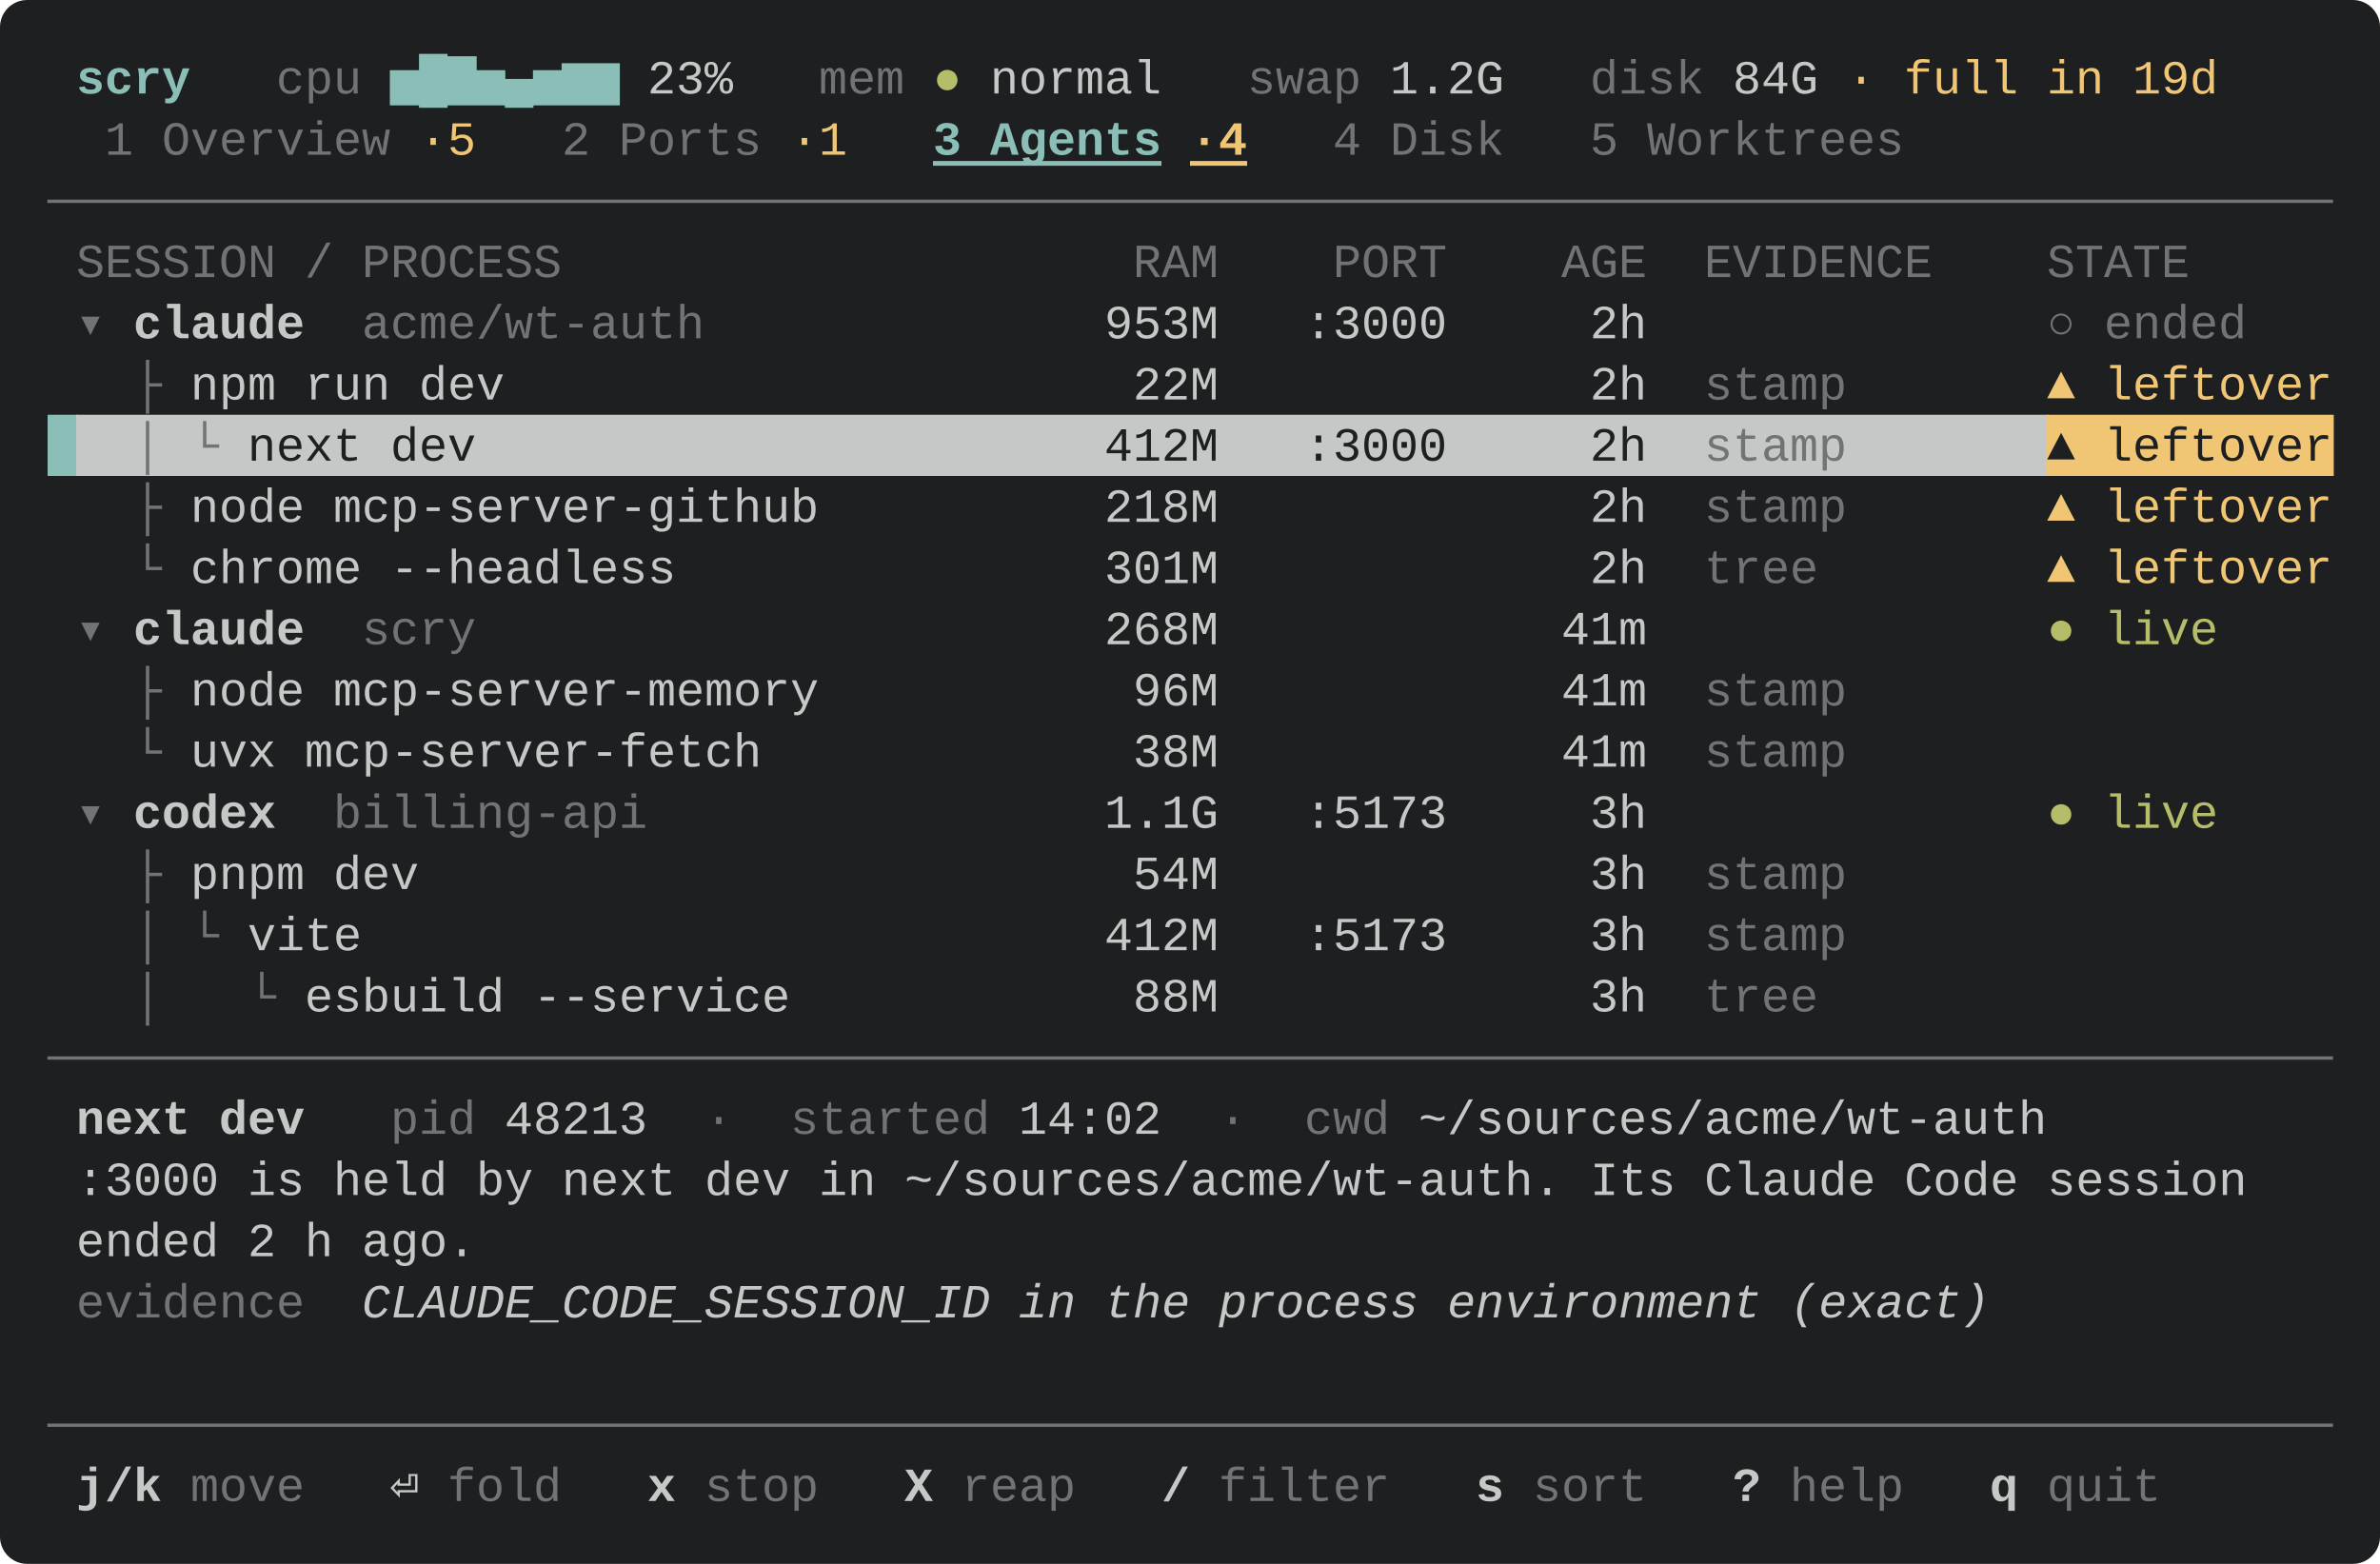
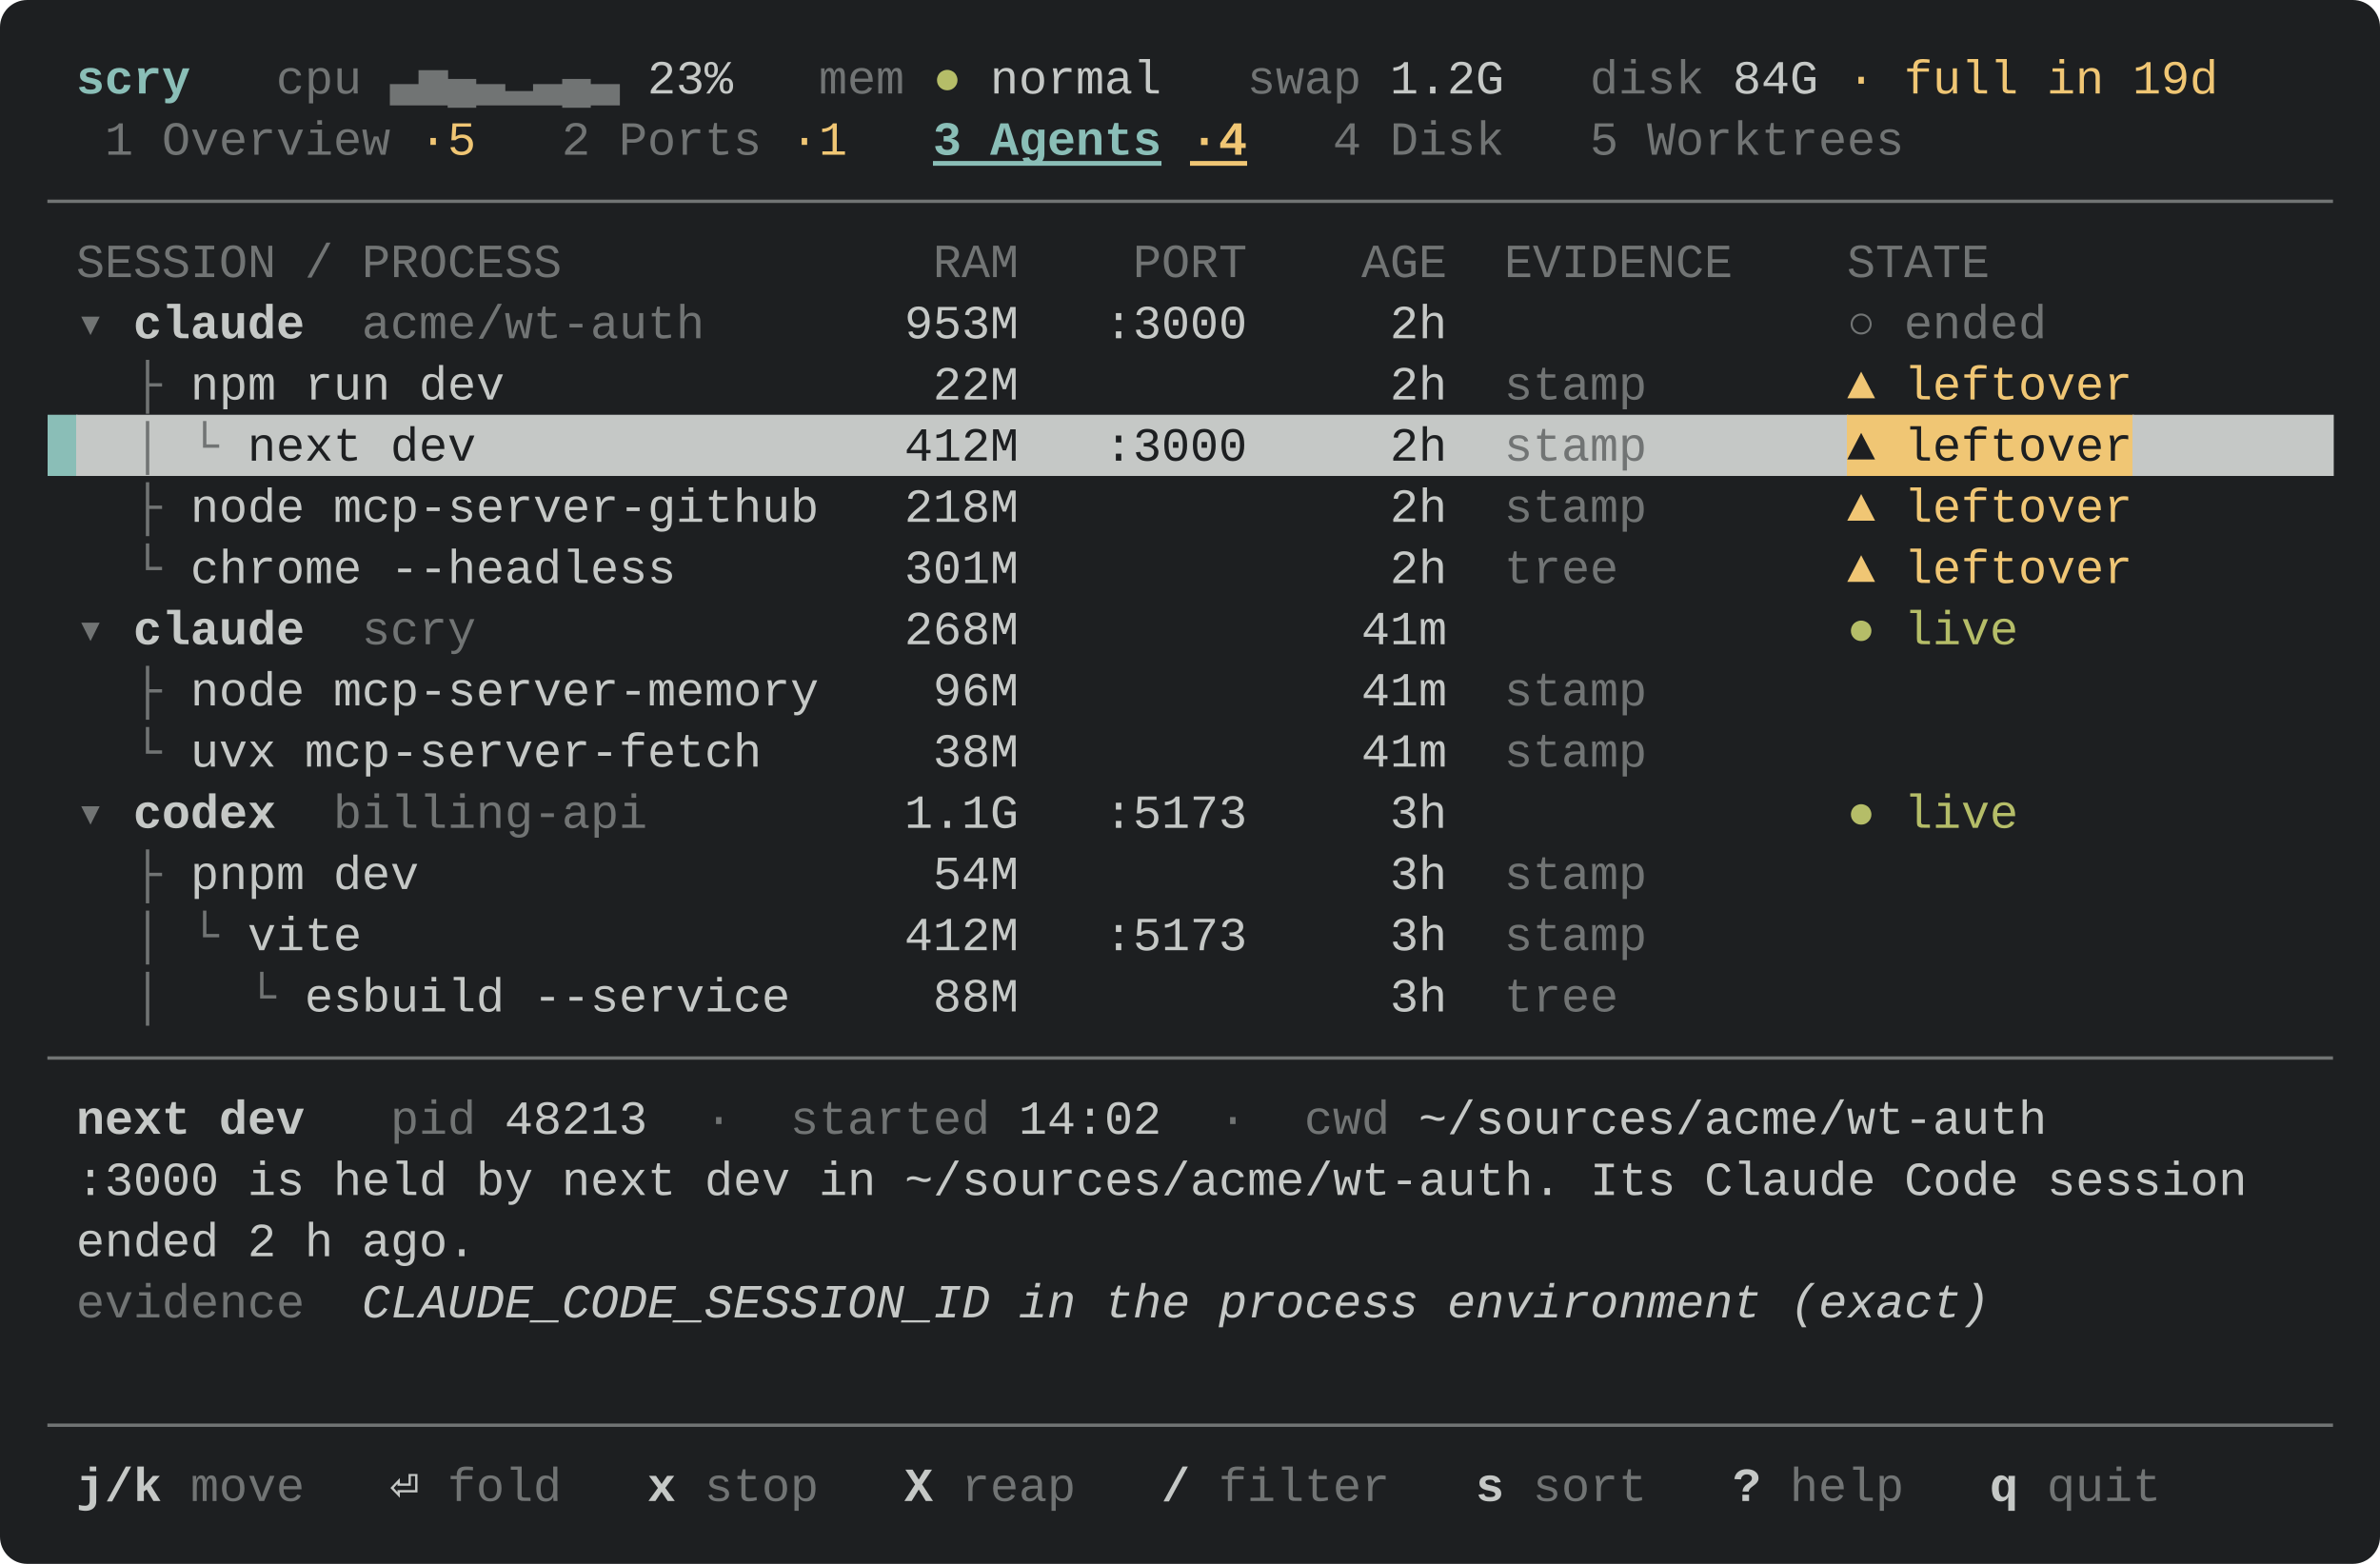
<svg xmlns="http://www.w3.org/2000/svg" width="700" height="460" viewBox="0 0 700 460">
  <style>text{font-family:ui-monospace,SFMono-Regular,"SF Mono",Menlo,Consolas,"Liberation Mono","DejaVu Sans Mono",monospace;font-size:14px;white-space:pre}</style>
  <rect width="700" height="460" rx="8" fill="#1d1f21" />
  <g transform="translate(14 14)">
    <text x="8.4" y="13.5" fill="#8abeb7" textLength="33.6" lengthAdjust="spacingAndGlyphs" xml:space="preserve" font-weight="700">scry</text>
-     <text x="67.2" y="13.5" fill="#717474" textLength="25.2" lengthAdjust="spacingAndGlyphs" xml:space="preserve">cpu</text>
-     <text x="100.8" y="13.5" fill="#8abeb7" textLength="67.2" lengthAdjust="spacingAndGlyphs" xml:space="preserve">▅█▇▅▄▅▆▆</text>
+     <text x="67.2" y="13.5" fill="#717474" textLength="100.8" lengthAdjust="spacingAndGlyphs" xml:space="preserve">cpu ▃▅▄▃▂▃▄▃</text>
    <text x="176.4" y="13.5" fill="#c5c8c6" textLength="25.2" lengthAdjust="spacingAndGlyphs" xml:space="preserve">23%</text>
    <text x="226.8" y="13.5" fill="#717474" textLength="25.2" lengthAdjust="spacingAndGlyphs" xml:space="preserve">mem</text>
    <text x="260.4" y="13.5" fill="#b5bd68" textLength="8.4" lengthAdjust="spacingAndGlyphs" xml:space="preserve">●</text>
    <text x="277.2" y="13.5" fill="#c5c8c6" textLength="50.4" lengthAdjust="spacingAndGlyphs" xml:space="preserve">normal</text>
    <text x="352.8" y="13.5" fill="#717474" textLength="33.6" lengthAdjust="spacingAndGlyphs" xml:space="preserve">swap</text>
    <text x="394.8" y="13.5" fill="#c5c8c6" textLength="33.6" lengthAdjust="spacingAndGlyphs" xml:space="preserve">1.2G</text>
    <text x="453.6" y="13.5" fill="#717474" textLength="33.6" lengthAdjust="spacingAndGlyphs" xml:space="preserve">disk</text>
    <text x="495.6" y="13.5" fill="#c5c8c6" textLength="25.2" lengthAdjust="spacingAndGlyphs" xml:space="preserve">84G</text>
    <text x="529.2" y="13.5" fill="#f0c674" textLength="109.2" lengthAdjust="spacingAndGlyphs" xml:space="preserve">· full in 19d</text>
    <text x="16.8" y="31.5" fill="#717474" textLength="84.0" lengthAdjust="spacingAndGlyphs" xml:space="preserve">1 Overview</text>
    <text x="109.2" y="31.5" fill="#f0c674" textLength="16.8" lengthAdjust="spacingAndGlyphs" xml:space="preserve">·5</text>
    <text x="151.2" y="31.5" fill="#717474" textLength="58.8" lengthAdjust="spacingAndGlyphs" xml:space="preserve">2 Ports</text>
    <text x="218.4" y="31.5" fill="#f0c674" textLength="16.8" lengthAdjust="spacingAndGlyphs" xml:space="preserve">·1</text>
    <text x="260.4" y="31.5" fill="#8abeb7" textLength="67.2" lengthAdjust="spacingAndGlyphs" xml:space="preserve" font-weight="700" text-decoration="underline">3 Agents</text>
    <text x="336.0" y="31.5" fill="#f0c674" textLength="16.8" lengthAdjust="spacingAndGlyphs" xml:space="preserve" font-weight="700" text-decoration="underline">·4</text>
    <text x="378.0" y="31.5" fill="#717474" textLength="50.4" lengthAdjust="spacingAndGlyphs" xml:space="preserve">4 Disk</text>
    <text x="453.6" y="31.5" fill="#717474" textLength="92.4" lengthAdjust="spacingAndGlyphs" xml:space="preserve">5 Worktrees</text>
    <text x="0.0" y="49.5" fill="#717474" textLength="672.0" lengthAdjust="spacingAndGlyphs" xml:space="preserve">────────────────────────────────────────────────────────────────────────────────</text>
    <text x="8.4" y="67.5" fill="#717474" textLength="142.8" lengthAdjust="spacingAndGlyphs" xml:space="preserve">SESSION / PROCESS</text>
-     <text x="319.2" y="67.5" fill="#717474" textLength="25.2" lengthAdjust="spacingAndGlyphs" xml:space="preserve">RAM</text>
-     <text x="378.0" y="67.5" fill="#717474" textLength="33.6" lengthAdjust="spacingAndGlyphs" xml:space="preserve">PORT</text>
-     <text x="445.2" y="67.5" fill="#717474" textLength="25.2" lengthAdjust="spacingAndGlyphs" xml:space="preserve">AGE</text>
-     <text x="487.2" y="67.5" fill="#717474" textLength="67.2" lengthAdjust="spacingAndGlyphs" xml:space="preserve">EVIDENCE</text>
-     <text x="588.0" y="67.5" fill="#717474" textLength="42.0" lengthAdjust="spacingAndGlyphs" xml:space="preserve">STATE</text>
+     <text x="260.4" y="67.5" fill="#717474" textLength="25.2" lengthAdjust="spacingAndGlyphs" xml:space="preserve">RAM</text>
+     <text x="319.2" y="67.5" fill="#717474" textLength="33.6" lengthAdjust="spacingAndGlyphs" xml:space="preserve">PORT</text>
+     <text x="386.4" y="67.5" fill="#717474" textLength="25.2" lengthAdjust="spacingAndGlyphs" xml:space="preserve">AGE</text>
+     <text x="428.4" y="67.5" fill="#717474" textLength="67.2" lengthAdjust="spacingAndGlyphs" xml:space="preserve">EVIDENCE</text>
+     <text x="529.2" y="67.5" fill="#717474" textLength="42.0" lengthAdjust="spacingAndGlyphs" xml:space="preserve">STATE</text>
    <text x="8.4" y="85.5" fill="#717474" textLength="8.4" lengthAdjust="spacingAndGlyphs" xml:space="preserve">▾</text>
    <text x="25.2" y="85.5" fill="#c5c8c6" textLength="50.4" lengthAdjust="spacingAndGlyphs" xml:space="preserve" font-weight="700">claude</text>
    <text x="92.4" y="85.5" fill="#717474" textLength="100.8" lengthAdjust="spacingAndGlyphs" xml:space="preserve">acme/wt-auth</text>
-     <text x="310.8" y="85.5" fill="#c5c8c6" textLength="33.6" lengthAdjust="spacingAndGlyphs" xml:space="preserve">953M</text>
-     <text x="369.6" y="85.5" fill="#c5c8c6" textLength="42.0" lengthAdjust="spacingAndGlyphs" xml:space="preserve">:3000</text>
-     <text x="453.6" y="85.5" fill="#c5c8c6" textLength="16.8" lengthAdjust="spacingAndGlyphs" xml:space="preserve">2h</text>
-     <text x="588.0" y="85.5" fill="#717474" textLength="58.8" lengthAdjust="spacingAndGlyphs" xml:space="preserve">○ ended</text>
+     <text x="252.0" y="85.5" fill="#c5c8c6" textLength="33.6" lengthAdjust="spacingAndGlyphs" xml:space="preserve">953M</text>
+     <text x="310.8" y="85.5" fill="#c5c8c6" textLength="42.0" lengthAdjust="spacingAndGlyphs" xml:space="preserve">:3000</text>
+     <text x="394.8" y="85.5" fill="#c5c8c6" textLength="16.8" lengthAdjust="spacingAndGlyphs" xml:space="preserve">2h</text>
+     <text x="529.2" y="85.5" fill="#717474" textLength="58.8" lengthAdjust="spacingAndGlyphs" xml:space="preserve">○ ended</text>
    <text x="25.2" y="103.5" fill="#717474" textLength="8.4" lengthAdjust="spacingAndGlyphs" xml:space="preserve">├</text>
    <text x="42.0" y="103.5" fill="#c5c8c6" textLength="92.4" lengthAdjust="spacingAndGlyphs" xml:space="preserve">npm run dev</text>
-     <text x="319.2" y="103.5" fill="#c5c8c6" textLength="25.2" lengthAdjust="spacingAndGlyphs" xml:space="preserve">22M</text>
-     <text x="453.6" y="103.5" fill="#c5c8c6" textLength="16.8" lengthAdjust="spacingAndGlyphs" xml:space="preserve">2h</text>
-     <text x="487.2" y="103.5" fill="#717474" textLength="42.0" lengthAdjust="spacingAndGlyphs" xml:space="preserve">stamp</text>
-     <text x="588.0" y="103.5" fill="#f0c674" textLength="84.0" lengthAdjust="spacingAndGlyphs" xml:space="preserve">▲ leftover</text>
+     <text x="260.4" y="103.5" fill="#c5c8c6" textLength="25.2" lengthAdjust="spacingAndGlyphs" xml:space="preserve">22M</text>
+     <text x="394.8" y="103.5" fill="#c5c8c6" textLength="16.8" lengthAdjust="spacingAndGlyphs" xml:space="preserve">2h</text>
+     <text x="428.4" y="103.5" fill="#717474" textLength="42.0" lengthAdjust="spacingAndGlyphs" xml:space="preserve">stamp</text>
+     <text x="529.2" y="103.5" fill="#f0c674" textLength="84.0" lengthAdjust="spacingAndGlyphs" xml:space="preserve">▲ leftover</text>
    <rect x="0.0" y="108" width="8.8" height="18" fill="#8abeb7" />
-     <rect x="8.4" y="108" width="580.0" height="18" fill="#c5c8c6" />
-     <rect x="588.0" y="108" width="84.4" height="18" fill="#f0c674" />
+     <rect x="8.4" y="108" width="521.2" height="18" fill="#c5c8c6" />
+     <rect x="529.2" y="108" width="84.4" height="18" fill="#f0c674" />
+     <rect x="613.2" y="108" width="59.2" height="18" fill="#c5c8c6" />
    <text x="25.2" y="121.5" fill="#717474" textLength="25.2" lengthAdjust="spacingAndGlyphs" xml:space="preserve">│ └</text>
    <text x="58.8" y="121.5" fill="#1d1f21" textLength="67.2" lengthAdjust="spacingAndGlyphs" xml:space="preserve">next dev</text>
-     <text x="310.8" y="121.5" fill="#1d1f21" textLength="33.6" lengthAdjust="spacingAndGlyphs" xml:space="preserve">412M</text>
-     <text x="369.6" y="121.5" fill="#1d1f21" textLength="42.0" lengthAdjust="spacingAndGlyphs" xml:space="preserve">:3000</text>
-     <text x="453.6" y="121.5" fill="#1d1f21" textLength="16.8" lengthAdjust="spacingAndGlyphs" xml:space="preserve">2h</text>
-     <text x="487.2" y="121.5" fill="#717474" textLength="42.0" lengthAdjust="spacingAndGlyphs" xml:space="preserve">stamp</text>
-     <text x="588.0" y="121.5" fill="#1d1f21" textLength="84.0" lengthAdjust="spacingAndGlyphs" xml:space="preserve">▲ leftover</text>
+     <text x="252.0" y="121.5" fill="#1d1f21" textLength="33.6" lengthAdjust="spacingAndGlyphs" xml:space="preserve">412M</text>
+     <text x="310.8" y="121.5" fill="#1d1f21" textLength="42.0" lengthAdjust="spacingAndGlyphs" xml:space="preserve">:3000</text>
+     <text x="394.8" y="121.5" fill="#1d1f21" textLength="16.8" lengthAdjust="spacingAndGlyphs" xml:space="preserve">2h</text>
+     <text x="428.4" y="121.5" fill="#717474" textLength="42.0" lengthAdjust="spacingAndGlyphs" xml:space="preserve">stamp</text>
+     <text x="529.2" y="121.5" fill="#1d1f21" textLength="84.0" lengthAdjust="spacingAndGlyphs" xml:space="preserve">▲ leftover</text>
    <text x="25.2" y="139.5" fill="#717474" textLength="8.4" lengthAdjust="spacingAndGlyphs" xml:space="preserve">├</text>
    <text x="42.0" y="139.5" fill="#c5c8c6" textLength="184.8" lengthAdjust="spacingAndGlyphs" xml:space="preserve">node mcp-server-github</text>
-     <text x="310.8" y="139.5" fill="#c5c8c6" textLength="33.6" lengthAdjust="spacingAndGlyphs" xml:space="preserve">218M</text>
-     <text x="453.6" y="139.5" fill="#c5c8c6" textLength="16.8" lengthAdjust="spacingAndGlyphs" xml:space="preserve">2h</text>
-     <text x="487.2" y="139.5" fill="#717474" textLength="42.0" lengthAdjust="spacingAndGlyphs" xml:space="preserve">stamp</text>
-     <text x="588.0" y="139.5" fill="#f0c674" textLength="84.0" lengthAdjust="spacingAndGlyphs" xml:space="preserve">▲ leftover</text>
+     <text x="252.0" y="139.5" fill="#c5c8c6" textLength="33.6" lengthAdjust="spacingAndGlyphs" xml:space="preserve">218M</text>
+     <text x="394.8" y="139.5" fill="#c5c8c6" textLength="16.8" lengthAdjust="spacingAndGlyphs" xml:space="preserve">2h</text>
+     <text x="428.4" y="139.5" fill="#717474" textLength="42.0" lengthAdjust="spacingAndGlyphs" xml:space="preserve">stamp</text>
+     <text x="529.2" y="139.5" fill="#f0c674" textLength="84.0" lengthAdjust="spacingAndGlyphs" xml:space="preserve">▲ leftover</text>
    <text x="25.2" y="157.5" fill="#717474" textLength="8.4" lengthAdjust="spacingAndGlyphs" xml:space="preserve">└</text>
    <text x="42.0" y="157.5" fill="#c5c8c6" textLength="142.8" lengthAdjust="spacingAndGlyphs" xml:space="preserve">chrome --headless</text>
-     <text x="310.8" y="157.5" fill="#c5c8c6" textLength="33.6" lengthAdjust="spacingAndGlyphs" xml:space="preserve">301M</text>
-     <text x="453.6" y="157.5" fill="#c5c8c6" textLength="16.8" lengthAdjust="spacingAndGlyphs" xml:space="preserve">2h</text>
-     <text x="487.2" y="157.5" fill="#717474" textLength="33.6" lengthAdjust="spacingAndGlyphs" xml:space="preserve">tree</text>
-     <text x="588.0" y="157.5" fill="#f0c674" textLength="84.0" lengthAdjust="spacingAndGlyphs" xml:space="preserve">▲ leftover</text>
+     <text x="252.0" y="157.5" fill="#c5c8c6" textLength="33.6" lengthAdjust="spacingAndGlyphs" xml:space="preserve">301M</text>
+     <text x="394.8" y="157.5" fill="#c5c8c6" textLength="16.8" lengthAdjust="spacingAndGlyphs" xml:space="preserve">2h</text>
+     <text x="428.4" y="157.5" fill="#717474" textLength="33.6" lengthAdjust="spacingAndGlyphs" xml:space="preserve">tree</text>
+     <text x="529.2" y="157.5" fill="#f0c674" textLength="84.0" lengthAdjust="spacingAndGlyphs" xml:space="preserve">▲ leftover</text>
    <text x="8.4" y="175.5" fill="#717474" textLength="8.4" lengthAdjust="spacingAndGlyphs" xml:space="preserve">▾</text>
    <text x="25.2" y="175.5" fill="#c5c8c6" textLength="50.4" lengthAdjust="spacingAndGlyphs" xml:space="preserve" font-weight="700">claude</text>
    <text x="92.4" y="175.5" fill="#717474" textLength="33.6" lengthAdjust="spacingAndGlyphs" xml:space="preserve">scry</text>
-     <text x="310.8" y="175.5" fill="#c5c8c6" textLength="33.6" lengthAdjust="spacingAndGlyphs" xml:space="preserve">268M</text>
-     <text x="445.2" y="175.5" fill="#c5c8c6" textLength="25.2" lengthAdjust="spacingAndGlyphs" xml:space="preserve">41m</text>
-     <text x="588.0" y="175.5" fill="#b5bd68" textLength="50.4" lengthAdjust="spacingAndGlyphs" xml:space="preserve">● live</text>
+     <text x="252.0" y="175.5" fill="#c5c8c6" textLength="33.6" lengthAdjust="spacingAndGlyphs" xml:space="preserve">268M</text>
+     <text x="386.4" y="175.5" fill="#c5c8c6" textLength="25.2" lengthAdjust="spacingAndGlyphs" xml:space="preserve">41m</text>
+     <text x="529.2" y="175.5" fill="#b5bd68" textLength="50.4" lengthAdjust="spacingAndGlyphs" xml:space="preserve">● live</text>
    <text x="25.2" y="193.5" fill="#717474" textLength="8.4" lengthAdjust="spacingAndGlyphs" xml:space="preserve">├</text>
    <text x="42.0" y="193.5" fill="#c5c8c6" textLength="184.8" lengthAdjust="spacingAndGlyphs" xml:space="preserve">node mcp-server-memory</text>
-     <text x="319.2" y="193.5" fill="#c5c8c6" textLength="25.2" lengthAdjust="spacingAndGlyphs" xml:space="preserve">96M</text>
-     <text x="445.2" y="193.5" fill="#c5c8c6" textLength="25.2" lengthAdjust="spacingAndGlyphs" xml:space="preserve">41m</text>
-     <text x="487.2" y="193.5" fill="#717474" textLength="42.0" lengthAdjust="spacingAndGlyphs" xml:space="preserve">stamp</text>
+     <text x="260.4" y="193.5" fill="#c5c8c6" textLength="25.2" lengthAdjust="spacingAndGlyphs" xml:space="preserve">96M</text>
+     <text x="386.4" y="193.5" fill="#c5c8c6" textLength="25.2" lengthAdjust="spacingAndGlyphs" xml:space="preserve">41m</text>
+     <text x="428.4" y="193.5" fill="#717474" textLength="42.0" lengthAdjust="spacingAndGlyphs" xml:space="preserve">stamp</text>
    <text x="25.2" y="211.5" fill="#717474" textLength="8.4" lengthAdjust="spacingAndGlyphs" xml:space="preserve">└</text>
    <text x="42.0" y="211.5" fill="#c5c8c6" textLength="168.0" lengthAdjust="spacingAndGlyphs" xml:space="preserve">uvx mcp-server-fetch</text>
-     <text x="319.2" y="211.5" fill="#c5c8c6" textLength="25.2" lengthAdjust="spacingAndGlyphs" xml:space="preserve">38M</text>
-     <text x="445.2" y="211.5" fill="#c5c8c6" textLength="25.2" lengthAdjust="spacingAndGlyphs" xml:space="preserve">41m</text>
-     <text x="487.2" y="211.5" fill="#717474" textLength="42.0" lengthAdjust="spacingAndGlyphs" xml:space="preserve">stamp</text>
+     <text x="260.4" y="211.5" fill="#c5c8c6" textLength="25.2" lengthAdjust="spacingAndGlyphs" xml:space="preserve">38M</text>
+     <text x="386.4" y="211.5" fill="#c5c8c6" textLength="25.2" lengthAdjust="spacingAndGlyphs" xml:space="preserve">41m</text>
+     <text x="428.4" y="211.5" fill="#717474" textLength="42.0" lengthAdjust="spacingAndGlyphs" xml:space="preserve">stamp</text>
    <text x="8.4" y="229.5" fill="#717474" textLength="8.4" lengthAdjust="spacingAndGlyphs" xml:space="preserve">▾</text>
    <text x="25.2" y="229.5" fill="#c5c8c6" textLength="42.0" lengthAdjust="spacingAndGlyphs" xml:space="preserve" font-weight="700">codex</text>
    <text x="84.0" y="229.5" fill="#717474" textLength="92.4" lengthAdjust="spacingAndGlyphs" xml:space="preserve">billing-api</text>
-     <text x="310.8" y="229.5" fill="#c5c8c6" textLength="33.6" lengthAdjust="spacingAndGlyphs" xml:space="preserve">1.1G</text>
-     <text x="369.6" y="229.5" fill="#c5c8c6" textLength="42.0" lengthAdjust="spacingAndGlyphs" xml:space="preserve">:5173</text>
-     <text x="453.6" y="229.5" fill="#c5c8c6" textLength="16.8" lengthAdjust="spacingAndGlyphs" xml:space="preserve">3h</text>
-     <text x="588.0" y="229.5" fill="#b5bd68" textLength="50.4" lengthAdjust="spacingAndGlyphs" xml:space="preserve">● live</text>
+     <text x="252.0" y="229.5" fill="#c5c8c6" textLength="33.6" lengthAdjust="spacingAndGlyphs" xml:space="preserve">1.1G</text>
+     <text x="310.8" y="229.5" fill="#c5c8c6" textLength="42.0" lengthAdjust="spacingAndGlyphs" xml:space="preserve">:5173</text>
+     <text x="394.8" y="229.5" fill="#c5c8c6" textLength="16.8" lengthAdjust="spacingAndGlyphs" xml:space="preserve">3h</text>
+     <text x="529.2" y="229.5" fill="#b5bd68" textLength="50.4" lengthAdjust="spacingAndGlyphs" xml:space="preserve">● live</text>
    <text x="25.2" y="247.5" fill="#717474" textLength="8.4" lengthAdjust="spacingAndGlyphs" xml:space="preserve">├</text>
    <text x="42.0" y="247.5" fill="#c5c8c6" textLength="67.2" lengthAdjust="spacingAndGlyphs" xml:space="preserve">pnpm dev</text>
-     <text x="319.2" y="247.5" fill="#c5c8c6" textLength="25.2" lengthAdjust="spacingAndGlyphs" xml:space="preserve">54M</text>
-     <text x="453.6" y="247.5" fill="#c5c8c6" textLength="16.8" lengthAdjust="spacingAndGlyphs" xml:space="preserve">3h</text>
-     <text x="487.2" y="247.5" fill="#717474" textLength="42.0" lengthAdjust="spacingAndGlyphs" xml:space="preserve">stamp</text>
+     <text x="260.4" y="247.5" fill="#c5c8c6" textLength="25.2" lengthAdjust="spacingAndGlyphs" xml:space="preserve">54M</text>
+     <text x="394.8" y="247.5" fill="#c5c8c6" textLength="16.8" lengthAdjust="spacingAndGlyphs" xml:space="preserve">3h</text>
+     <text x="428.4" y="247.5" fill="#717474" textLength="42.0" lengthAdjust="spacingAndGlyphs" xml:space="preserve">stamp</text>
    <text x="25.2" y="265.5" fill="#717474" textLength="25.2" lengthAdjust="spacingAndGlyphs" xml:space="preserve">│ └</text>
    <text x="58.8" y="265.5" fill="#c5c8c6" textLength="33.6" lengthAdjust="spacingAndGlyphs" xml:space="preserve">vite</text>
-     <text x="310.8" y="265.5" fill="#c5c8c6" textLength="33.6" lengthAdjust="spacingAndGlyphs" xml:space="preserve">412M</text>
-     <text x="369.6" y="265.5" fill="#c5c8c6" textLength="42.0" lengthAdjust="spacingAndGlyphs" xml:space="preserve">:5173</text>
-     <text x="453.6" y="265.5" fill="#c5c8c6" textLength="16.8" lengthAdjust="spacingAndGlyphs" xml:space="preserve">3h</text>
-     <text x="487.2" y="265.5" fill="#717474" textLength="42.0" lengthAdjust="spacingAndGlyphs" xml:space="preserve">stamp</text>
+     <text x="252.0" y="265.5" fill="#c5c8c6" textLength="33.6" lengthAdjust="spacingAndGlyphs" xml:space="preserve">412M</text>
+     <text x="310.8" y="265.5" fill="#c5c8c6" textLength="42.0" lengthAdjust="spacingAndGlyphs" xml:space="preserve">:5173</text>
+     <text x="394.8" y="265.5" fill="#c5c8c6" textLength="16.8" lengthAdjust="spacingAndGlyphs" xml:space="preserve">3h</text>
+     <text x="428.4" y="265.5" fill="#717474" textLength="42.0" lengthAdjust="spacingAndGlyphs" xml:space="preserve">stamp</text>
    <text x="25.2" y="283.5" fill="#717474" textLength="8.4" lengthAdjust="spacingAndGlyphs" xml:space="preserve">│</text>
    <text x="58.8" y="283.5" fill="#717474" textLength="8.4" lengthAdjust="spacingAndGlyphs" xml:space="preserve">└</text>
    <text x="75.6" y="283.5" fill="#c5c8c6" textLength="142.8" lengthAdjust="spacingAndGlyphs" xml:space="preserve">esbuild --service</text>
-     <text x="319.2" y="283.5" fill="#c5c8c6" textLength="25.2" lengthAdjust="spacingAndGlyphs" xml:space="preserve">88M</text>
-     <text x="453.6" y="283.5" fill="#c5c8c6" textLength="16.8" lengthAdjust="spacingAndGlyphs" xml:space="preserve">3h</text>
-     <text x="487.2" y="283.5" fill="#717474" textLength="33.6" lengthAdjust="spacingAndGlyphs" xml:space="preserve">tree</text>
+     <text x="260.4" y="283.5" fill="#c5c8c6" textLength="25.2" lengthAdjust="spacingAndGlyphs" xml:space="preserve">88M</text>
+     <text x="394.8" y="283.5" fill="#c5c8c6" textLength="16.8" lengthAdjust="spacingAndGlyphs" xml:space="preserve">3h</text>
+     <text x="428.4" y="283.5" fill="#717474" textLength="33.6" lengthAdjust="spacingAndGlyphs" xml:space="preserve">tree</text>
    <text x="0.0" y="301.5" fill="#717474" textLength="672.0" lengthAdjust="spacingAndGlyphs" xml:space="preserve">────────────────────────────────────────────────────────────────────────────────</text>
    <text x="8.4" y="319.5" fill="#c5c8c6" textLength="67.2" lengthAdjust="spacingAndGlyphs" xml:space="preserve" font-weight="700">next dev</text>
    <text x="100.8" y="319.5" fill="#717474" textLength="25.2" lengthAdjust="spacingAndGlyphs" xml:space="preserve">pid</text>
    <text x="134.4" y="319.5" fill="#c5c8c6" textLength="42.0" lengthAdjust="spacingAndGlyphs" xml:space="preserve">48213</text>
    <text x="193.2" y="319.5" fill="#717474" textLength="8.4" lengthAdjust="spacingAndGlyphs" xml:space="preserve">·</text>
    <text x="218.4" y="319.5" fill="#717474" textLength="58.8" lengthAdjust="spacingAndGlyphs" xml:space="preserve">started</text>
    <text x="285.6" y="319.5" fill="#c5c8c6" textLength="42.0" lengthAdjust="spacingAndGlyphs" xml:space="preserve">14:02</text>
    <text x="344.4" y="319.5" fill="#717474" textLength="8.4" lengthAdjust="spacingAndGlyphs" xml:space="preserve">·</text>
    <text x="369.6" y="319.5" fill="#717474" textLength="25.2" lengthAdjust="spacingAndGlyphs" xml:space="preserve">cwd</text>
    <text x="403.2" y="319.5" fill="#c5c8c6" textLength="184.8" lengthAdjust="spacingAndGlyphs" xml:space="preserve">~/sources/acme/wt-auth</text>
    <text x="8.4" y="337.5" fill="#c5c8c6" textLength="638.4" lengthAdjust="spacingAndGlyphs" xml:space="preserve">:3000 is held by next dev in ~/sources/acme/wt-auth. Its Claude Code session</text>
    <text x="8.4" y="355.5" fill="#c5c8c6" textLength="117.6" lengthAdjust="spacingAndGlyphs" xml:space="preserve">ended 2 h ago.</text>
    <text x="8.4" y="373.5" fill="#717474" textLength="67.2" lengthAdjust="spacingAndGlyphs" xml:space="preserve">evidence</text>
    <text x="92.4" y="373.5" fill="#c5c8c6" textLength="478.8" lengthAdjust="spacingAndGlyphs" xml:space="preserve" font-style="italic">CLAUDE_CODE_SESSION_ID in the process environment (exact)</text>
    <text x="0.0" y="409.5" fill="#717474" textLength="672.0" lengthAdjust="spacingAndGlyphs" xml:space="preserve">────────────────────────────────────────────────────────────────────────────────</text>
    <text x="8.4" y="427.5" fill="#c5c8c6" textLength="25.2" lengthAdjust="spacingAndGlyphs" xml:space="preserve" font-weight="700">j/k</text>
    <text x="42.0" y="427.5" fill="#717474" textLength="33.6" lengthAdjust="spacingAndGlyphs" xml:space="preserve">move</text>
    <text x="100.8" y="427.5" fill="#c5c8c6" textLength="8.4" lengthAdjust="spacingAndGlyphs" xml:space="preserve" font-weight="700">⏎</text>
    <text x="117.6" y="427.5" fill="#717474" textLength="33.6" lengthAdjust="spacingAndGlyphs" xml:space="preserve">fold</text>
    <text x="176.4" y="427.5" fill="#c5c8c6" textLength="8.4" lengthAdjust="spacingAndGlyphs" xml:space="preserve" font-weight="700">x</text>
    <text x="193.2" y="427.5" fill="#717474" textLength="33.6" lengthAdjust="spacingAndGlyphs" xml:space="preserve">stop</text>
    <text x="252.0" y="427.5" fill="#c5c8c6" textLength="8.4" lengthAdjust="spacingAndGlyphs" xml:space="preserve" font-weight="700">X</text>
    <text x="268.8" y="427.5" fill="#717474" textLength="33.6" lengthAdjust="spacingAndGlyphs" xml:space="preserve">reap</text>
    <text x="327.6" y="427.5" fill="#c5c8c6" textLength="8.4" lengthAdjust="spacingAndGlyphs" xml:space="preserve" font-weight="700">/</text>
    <text x="344.4" y="427.5" fill="#717474" textLength="50.4" lengthAdjust="spacingAndGlyphs" xml:space="preserve">filter</text>
    <text x="420.0" y="427.5" fill="#c5c8c6" textLength="8.4" lengthAdjust="spacingAndGlyphs" xml:space="preserve" font-weight="700">s</text>
    <text x="436.8" y="427.5" fill="#717474" textLength="33.6" lengthAdjust="spacingAndGlyphs" xml:space="preserve">sort</text>
    <text x="495.6" y="427.5" fill="#c5c8c6" textLength="8.4" lengthAdjust="spacingAndGlyphs" xml:space="preserve" font-weight="700">?</text>
    <text x="512.4" y="427.5" fill="#717474" textLength="33.6" lengthAdjust="spacingAndGlyphs" xml:space="preserve">help</text>
    <text x="571.2" y="427.5" fill="#c5c8c6" textLength="8.4" lengthAdjust="spacingAndGlyphs" xml:space="preserve" font-weight="700">q</text>
    <text x="588.0" y="427.5" fill="#717474" textLength="33.6" lengthAdjust="spacingAndGlyphs" xml:space="preserve">quit</text>
  </g>
</svg>
